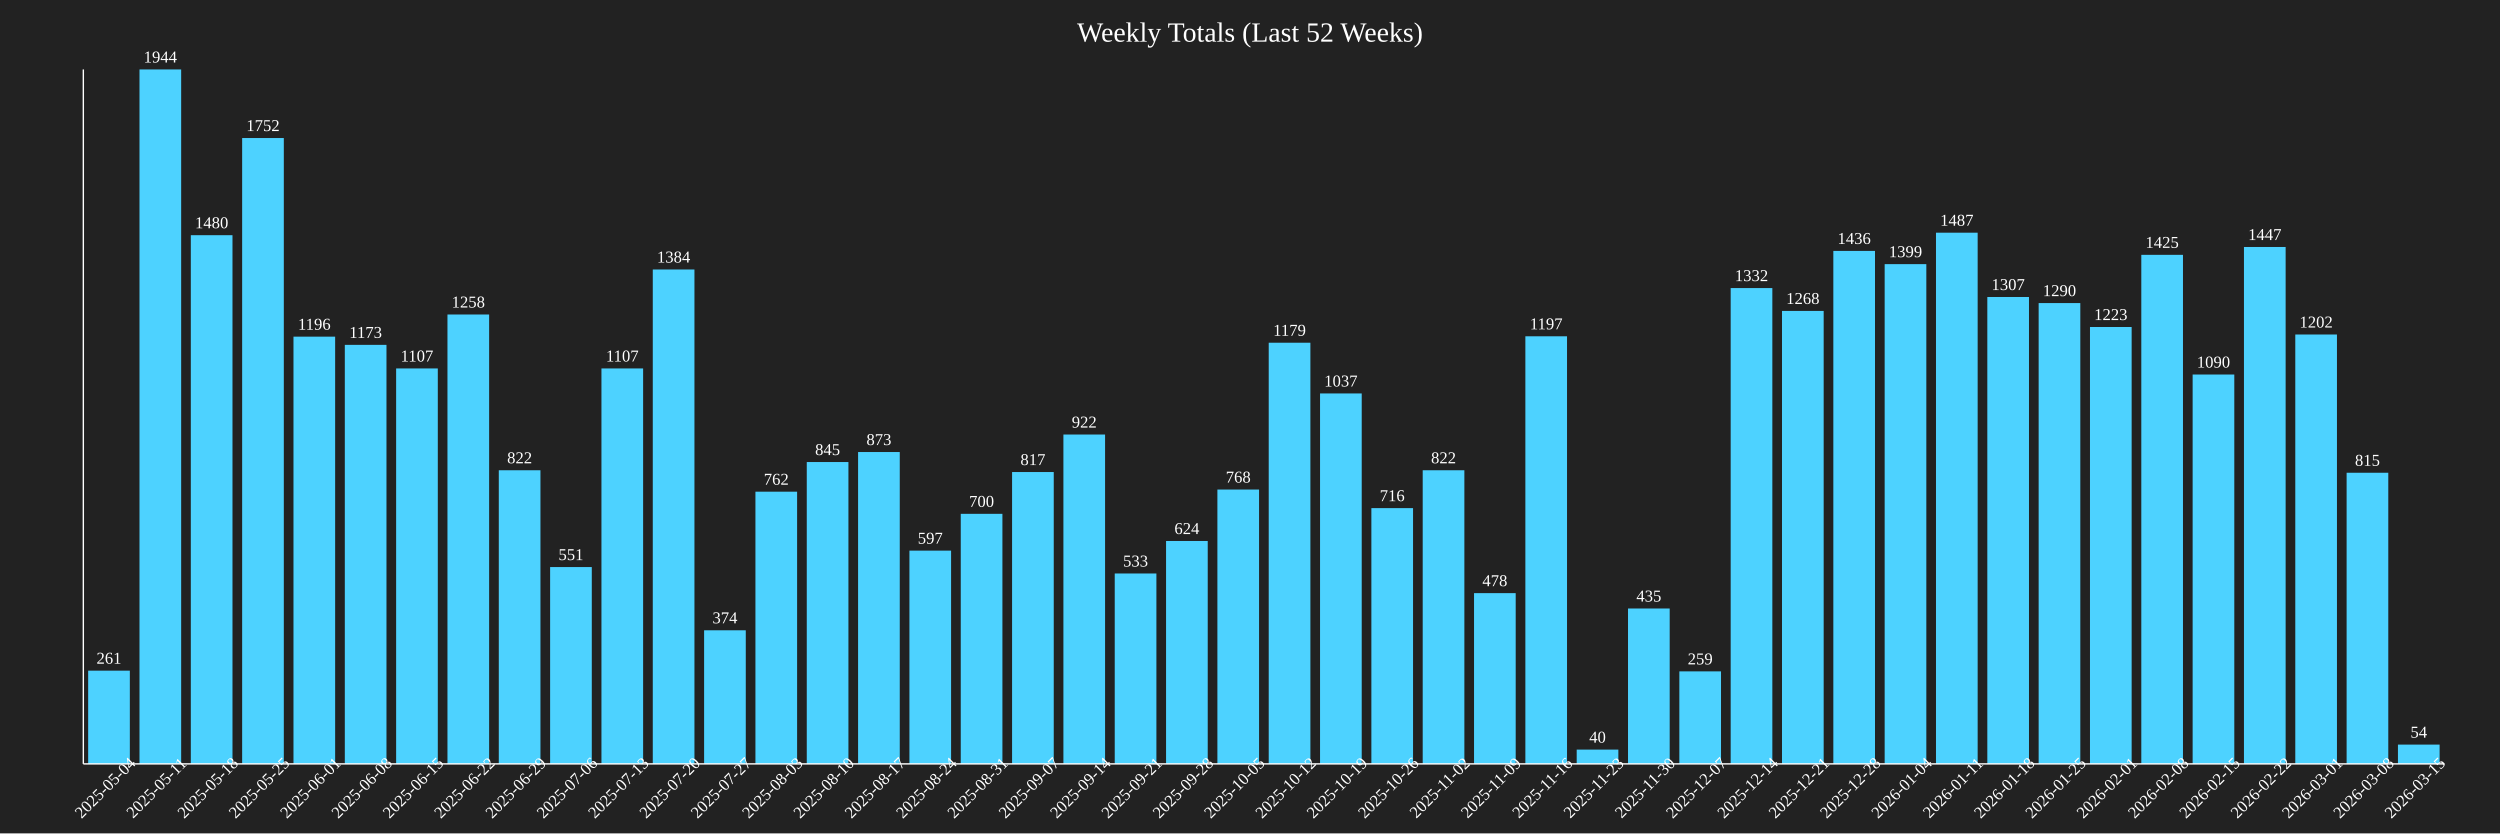
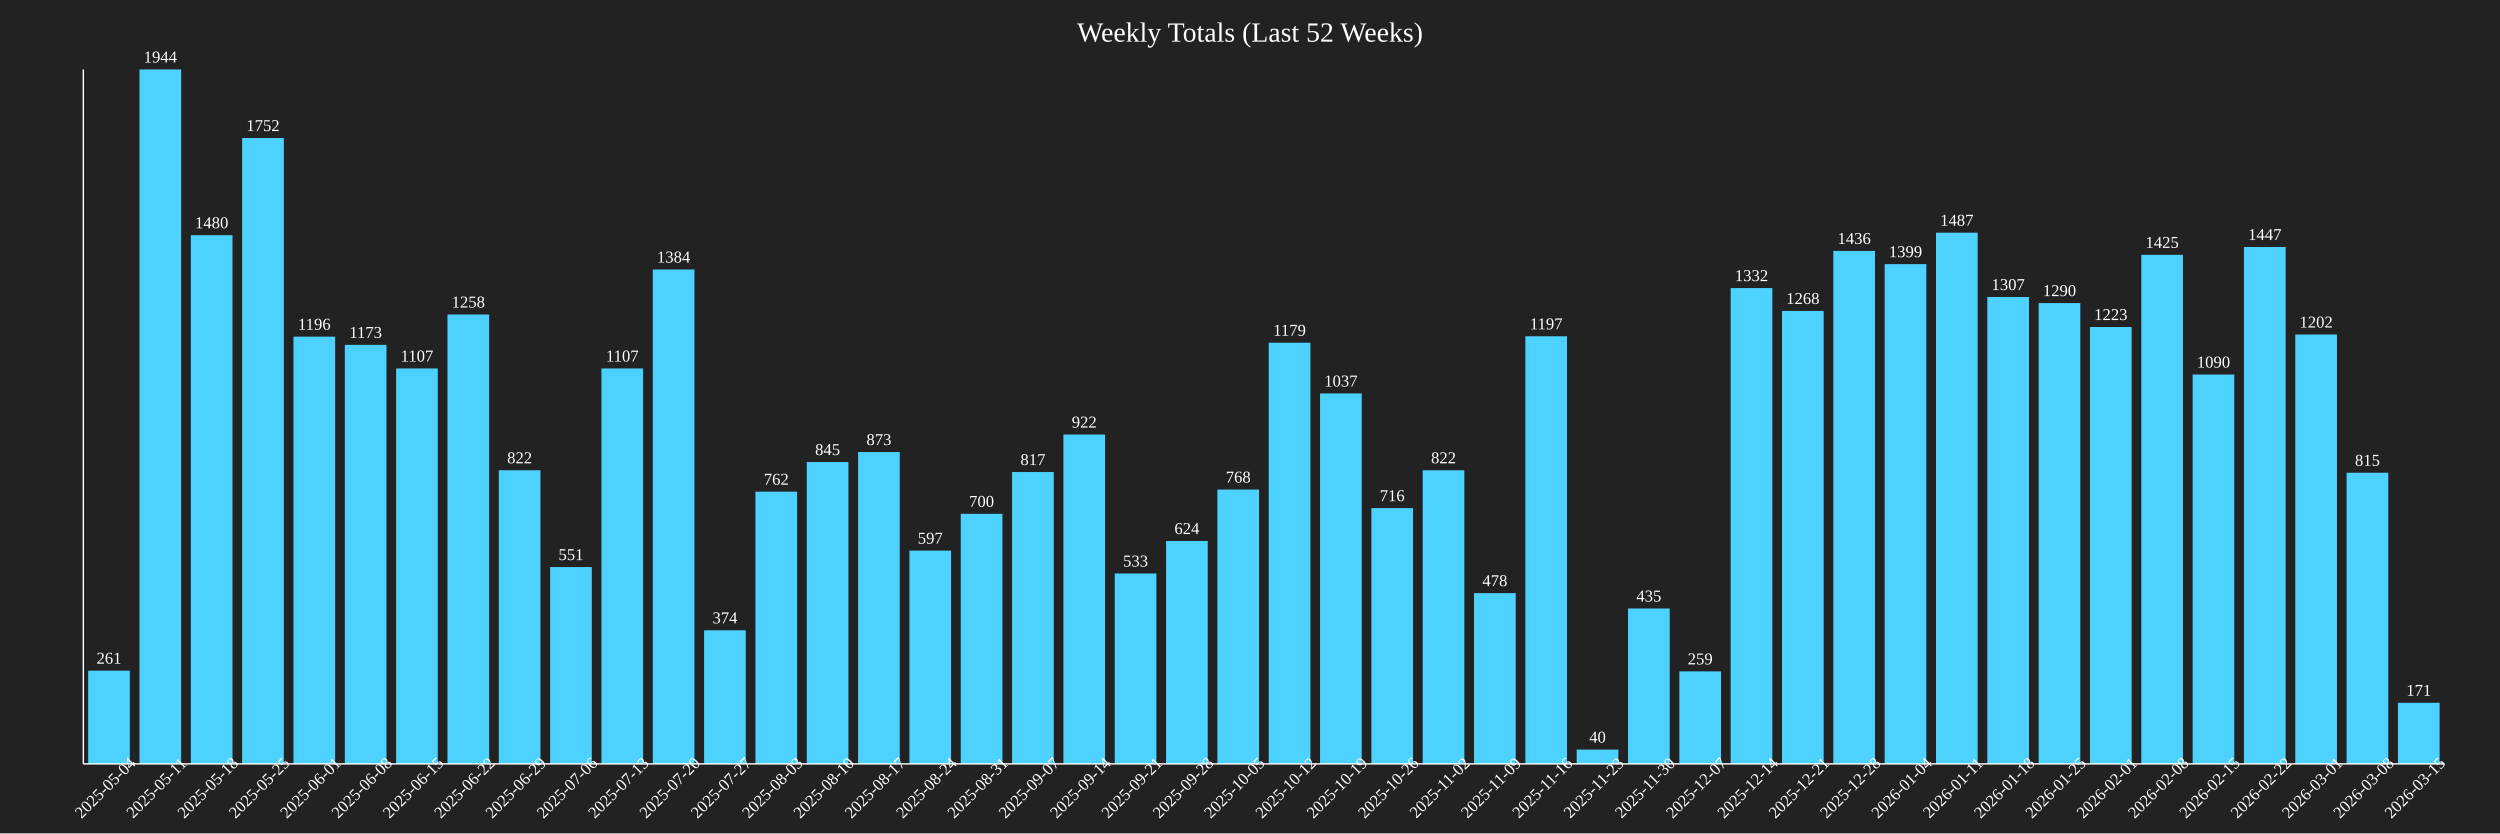
<svg xmlns="http://www.w3.org/2000/svg" baseProfile="full" height="600" version="1.1" width="1800">
  <defs />
  <rect fill="#222222" height="100%" width="100%" x="0" y="0" />
  <text fill="white" font-size="20" text-anchor="middle" x="900.0" y="30">Weekly Totals (Last 52 Weeks)</text>
  <rect fill="#4DD2FF" height="67.13" width="30" x="63.478" y="482.87" />
  <text fill="white" font-size="12" text-anchor="middle" x="78.478" y="477.87">261</text>
  <text fill="white" font-size="12" text-anchor="middle" transform="rotate(-45,78.47826,570)" x="78.478" y="570">2025-05-04</text>
  <rect fill="#4DD2FF" height="500.0" width="30" x="100.435" y="50.0" />
  <text fill="white" font-size="12" text-anchor="middle" x="115.435" y="45.0">1944</text>
  <text fill="white" font-size="12" text-anchor="middle" transform="rotate(-45,115.4348,570)" x="115.435" y="570">2025-05-11</text>
  <rect fill="#4DD2FF" height="380.658" width="30" x="137.391" y="169.342" />
  <text fill="white" font-size="12" text-anchor="middle" x="152.391" y="164.342">1480</text>
  <text fill="white" font-size="12" text-anchor="middle" transform="rotate(-45,152.3913,570)" x="152.391" y="570">2025-05-18</text>
  <rect fill="#4DD2FF" height="450.617" width="30" x="174.348" y="99.383" />
  <text fill="white" font-size="12" text-anchor="middle" x="189.348" y="94.383">1752</text>
  <text fill="white" font-size="12" text-anchor="middle" transform="rotate(-45,189.3478,570)" x="189.348" y="570">2025-05-25</text>
  <rect fill="#4DD2FF" height="307.613" width="30" x="211.304" y="242.387" />
  <text fill="white" font-size="12" text-anchor="middle" x="226.304" y="237.387">1196</text>
  <text fill="white" font-size="12" text-anchor="middle" transform="rotate(-45,226.3043,570)" x="226.304" y="570">2025-06-01</text>
  <rect fill="#4DD2FF" height="301.698" width="30" x="248.261" y="248.302" />
  <text fill="white" font-size="12" text-anchor="middle" x="263.261" y="243.302">1173</text>
  <text fill="white" font-size="12" text-anchor="middle" transform="rotate(-45,263.2609,570)" x="263.261" y="570">2025-06-08</text>
  <rect fill="#4DD2FF" height="284.722" width="30" x="285.217" y="265.278" />
  <text fill="white" font-size="12" text-anchor="middle" x="300.217" y="260.278">1107</text>
  <text fill="white" font-size="12" text-anchor="middle" transform="rotate(-45,300.2174,570)" x="300.217" y="570">2025-06-15</text>
  <rect fill="#4DD2FF" height="323.56" width="30" x="322.174" y="226.44" />
  <text fill="white" font-size="12" text-anchor="middle" x="337.174" y="221.44">1258</text>
  <text fill="white" font-size="12" text-anchor="middle" transform="rotate(-45,337.1739,570)" x="337.174" y="570">2025-06-22</text>
  <rect fill="#4DD2FF" height="211.42" width="30" x="359.13" y="338.58" />
  <text fill="white" font-size="12" text-anchor="middle" x="374.13" y="333.58">822</text>
  <text fill="white" font-size="12" text-anchor="middle" transform="rotate(-45,374.1304,570)" x="374.13" y="570">2025-06-29</text>
  <rect fill="#4DD2FF" height="141.718" width="30" x="396.087" y="408.282" />
  <text fill="white" font-size="12" text-anchor="middle" x="411.087" y="403.282">551</text>
  <text fill="white" font-size="12" text-anchor="middle" transform="rotate(-45,411.087,570)" x="411.087" y="570">2025-07-06</text>
  <rect fill="#4DD2FF" height="284.722" width="30" x="433.043" y="265.278" />
  <text fill="white" font-size="12" text-anchor="middle" x="448.043" y="260.278">1107</text>
  <text fill="white" font-size="12" text-anchor="middle" transform="rotate(-45,448.0435,570)" x="448.043" y="570">2025-07-13</text>
  <rect fill="#4DD2FF" height="355.967" width="30" x="470.0" y="194.033" />
  <text fill="white" font-size="12" text-anchor="middle" x="485.0" y="189.033">1384</text>
  <text fill="white" font-size="12" text-anchor="middle" transform="rotate(-45,485.0,570)" x="485.0" y="570">2025-07-20</text>
  <rect fill="#4DD2FF" height="96.193" width="30" x="506.957" y="453.807" />
  <text fill="white" font-size="12" text-anchor="middle" x="521.957" y="448.807">374</text>
  <text fill="white" font-size="12" text-anchor="middle" transform="rotate(-45,521.9565,570)" x="521.957" y="570">2025-07-27</text>
  <rect fill="#4DD2FF" height="195.988" width="30" x="543.913" y="354.012" />
  <text fill="white" font-size="12" text-anchor="middle" x="558.913" y="349.012">762</text>
  <text fill="white" font-size="12" text-anchor="middle" transform="rotate(-45,558.913,570)" x="558.913" y="570">2025-08-03</text>
  <rect fill="#4DD2FF" height="217.335" width="30" x="580.87" y="332.665" />
  <text fill="white" font-size="12" text-anchor="middle" x="595.87" y="327.665">845</text>
  <text fill="white" font-size="12" text-anchor="middle" transform="rotate(-45,595.8696,570)" x="595.87" y="570">2025-08-10</text>
  <rect fill="#4DD2FF" height="224.537" width="30" x="617.826" y="325.463" />
  <text fill="white" font-size="12" text-anchor="middle" x="632.826" y="320.463">873</text>
  <text fill="white" font-size="12" text-anchor="middle" transform="rotate(-45,632.8261,570)" x="632.826" y="570">2025-08-17</text>
  <rect fill="#4DD2FF" height="153.549" width="30" x="654.783" y="396.451" />
  <text fill="white" font-size="12" text-anchor="middle" x="669.783" y="391.451">597</text>
  <text fill="white" font-size="12" text-anchor="middle" transform="rotate(-45,669.7826,570)" x="669.783" y="570">2025-08-24</text>
  <rect fill="#4DD2FF" height="180.041" width="30" x="691.739" y="369.959" />
  <text fill="white" font-size="12" text-anchor="middle" x="706.739" y="364.959">700</text>
  <text fill="white" font-size="12" text-anchor="middle" transform="rotate(-45,706.7391,570)" x="706.739" y="570">2025-08-31</text>
  <rect fill="#4DD2FF" height="210.134" width="30" x="728.696" y="339.866" />
  <text fill="white" font-size="12" text-anchor="middle" x="743.696" y="334.866">817</text>
  <text fill="white" font-size="12" text-anchor="middle" transform="rotate(-45,743.6957,570)" x="743.696" y="570">2025-09-07</text>
  <rect fill="#4DD2FF" height="237.14" width="30" x="765.652" y="312.86" />
  <text fill="white" font-size="12" text-anchor="middle" x="780.652" y="307.86">922</text>
  <text fill="white" font-size="12" text-anchor="middle" transform="rotate(-45,780.6522,570)" x="780.652" y="570">2025-09-14</text>
  <rect fill="#4DD2FF" height="137.088" width="30" x="802.609" y="412.912" />
  <text fill="white" font-size="12" text-anchor="middle" x="817.609" y="407.912">533</text>
  <text fill="white" font-size="12" text-anchor="middle" transform="rotate(-45,817.6087,570)" x="817.609" y="570">2025-09-21</text>
  <rect fill="#4DD2FF" height="160.494" width="30" x="839.565" y="389.506" />
  <text fill="white" font-size="12" text-anchor="middle" x="854.565" y="384.506">624</text>
  <text fill="white" font-size="12" text-anchor="middle" transform="rotate(-45,854.5652,570)" x="854.565" y="570">2025-09-28</text>
  <rect fill="#4DD2FF" height="197.531" width="30" x="876.522" y="352.469" />
  <text fill="white" font-size="12" text-anchor="middle" x="891.522" y="347.469">768</text>
  <text fill="white" font-size="12" text-anchor="middle" transform="rotate(-45,891.5217,570)" x="891.522" y="570">2025-10-05</text>
  <rect fill="#4DD2FF" height="303.241" width="30" x="913.478" y="246.759" />
  <text fill="white" font-size="12" text-anchor="middle" x="928.478" y="241.759">1179</text>
  <text fill="white" font-size="12" text-anchor="middle" transform="rotate(-45,928.4783,570)" x="928.478" y="570">2025-10-12</text>
  <rect fill="#4DD2FF" height="266.718" width="30" x="950.435" y="283.282" />
  <text fill="white" font-size="12" text-anchor="middle" x="965.435" y="278.282">1037</text>
  <text fill="white" font-size="12" text-anchor="middle" transform="rotate(-45,965.4348,570)" x="965.435" y="570">2025-10-19</text>
  <rect fill="#4DD2FF" height="184.156" width="30" x="987.391" y="365.844" />
  <text fill="white" font-size="12" text-anchor="middle" x="1002.391" y="360.844">716</text>
  <text fill="white" font-size="12" text-anchor="middle" transform="rotate(-45,1002.391,570)" x="1002.391" y="570">2025-10-26</text>
  <rect fill="#4DD2FF" height="211.42" width="30" x="1024.348" y="338.58" />
  <text fill="white" font-size="12" text-anchor="middle" x="1039.348" y="333.58">822</text>
  <text fill="white" font-size="12" text-anchor="middle" transform="rotate(-45,1039.348,570)" x="1039.348" y="570">2025-11-02</text>
  <rect fill="#4DD2FF" height="122.942" width="30" x="1061.304" y="427.058" />
  <text fill="white" font-size="12" text-anchor="middle" x="1076.304" y="422.058">478</text>
  <text fill="white" font-size="12" text-anchor="middle" transform="rotate(-45,1076.304,570)" x="1076.304" y="570">2025-11-09</text>
  <rect fill="#4DD2FF" height="307.87" width="30" x="1098.261" y="242.13" />
  <text fill="white" font-size="12" text-anchor="middle" x="1113.261" y="237.13">1197</text>
  <text fill="white" font-size="12" text-anchor="middle" transform="rotate(-45,1113.261,570)" x="1113.261" y="570">2025-11-16</text>
  <rect fill="#4DD2FF" height="10.288" width="30" x="1135.217" y="539.712" />
  <text fill="white" font-size="12" text-anchor="middle" x="1150.217" y="534.712">40</text>
  <text fill="white" font-size="12" text-anchor="middle" transform="rotate(-45,1150.217,570)" x="1150.217" y="570">2025-11-23</text>
  <rect fill="#4DD2FF" height="111.883" width="30" x="1172.174" y="438.117" />
  <text fill="white" font-size="12" text-anchor="middle" x="1187.174" y="433.117">435</text>
  <text fill="white" font-size="12" text-anchor="middle" transform="rotate(-45,1187.174,570)" x="1187.174" y="570">2025-11-30</text>
  <rect fill="#4DD2FF" height="66.615" width="30" x="1209.13" y="483.385" />
  <text fill="white" font-size="12" text-anchor="middle" x="1224.13" y="478.385">259</text>
  <text fill="white" font-size="12" text-anchor="middle" transform="rotate(-45,1224.13,570)" x="1224.13" y="570">2025-12-07</text>
  <rect fill="#4DD2FF" height="342.593" width="30" x="1246.087" y="207.407" />
  <text fill="white" font-size="12" text-anchor="middle" x="1261.087" y="202.407">1332</text>
  <text fill="white" font-size="12" text-anchor="middle" transform="rotate(-45,1261.087,570)" x="1261.087" y="570">2025-12-14</text>
  <rect fill="#4DD2FF" height="326.132" width="30" x="1283.043" y="223.868" />
  <text fill="white" font-size="12" text-anchor="middle" x="1298.043" y="218.868">1268</text>
  <text fill="white" font-size="12" text-anchor="middle" transform="rotate(-45,1298.043,570)" x="1298.043" y="570">2025-12-21</text>
  <rect fill="#4DD2FF" height="369.342" width="30" x="1320" y="180.658" />
  <text fill="white" font-size="12" text-anchor="middle" x="1335" y="175.658">1436</text>
  <text fill="white" font-size="12" text-anchor="middle" transform="rotate(-45,1335,570)" x="1335" y="570">2025-12-28</text>
  <rect fill="#4DD2FF" height="359.825" width="30" x="1356.957" y="190.175" />
  <text fill="white" font-size="12" text-anchor="middle" x="1371.957" y="185.175">1399</text>
  <text fill="white" font-size="12" text-anchor="middle" transform="rotate(-45,1371.957,570)" x="1371.957" y="570">2026-01-04</text>
  <rect fill="#4DD2FF" height="382.459" width="30" x="1393.913" y="167.541" />
  <text fill="white" font-size="12" text-anchor="middle" x="1408.913" y="162.541">1487</text>
  <text fill="white" font-size="12" text-anchor="middle" transform="rotate(-45,1408.913,570)" x="1408.913" y="570">2026-01-11</text>
  <rect fill="#4DD2FF" height="336.163" width="30" x="1430.87" y="213.837" />
  <text fill="white" font-size="12" text-anchor="middle" x="1445.87" y="208.837">1307</text>
  <text fill="white" font-size="12" text-anchor="middle" transform="rotate(-45,1445.87,570)" x="1445.87" y="570">2026-01-18</text>
  <rect fill="#4DD2FF" height="331.79" width="30" x="1467.826" y="218.21" />
  <text fill="white" font-size="12" text-anchor="middle" x="1482.826" y="213.21">1290</text>
  <text fill="white" font-size="12" text-anchor="middle" transform="rotate(-45,1482.826,570)" x="1482.826" y="570">2026-01-25</text>
  <rect fill="#4DD2FF" height="314.558" width="30" x="1504.783" y="235.442" />
  <text fill="white" font-size="12" text-anchor="middle" x="1519.783" y="230.442">1223</text>
  <text fill="white" font-size="12" text-anchor="middle" transform="rotate(-45,1519.783,570)" x="1519.783" y="570">2026-02-01</text>
  <rect fill="#4DD2FF" height="366.512" width="30" x="1541.739" y="183.488" />
  <text fill="white" font-size="12" text-anchor="middle" x="1556.739" y="178.488">1425</text>
  <text fill="white" font-size="12" text-anchor="middle" transform="rotate(-45,1556.739,570)" x="1556.739" y="570">2026-02-08</text>
  <rect fill="#4DD2FF" height="280.35" width="30" x="1578.696" y="269.65" />
  <text fill="white" font-size="12" text-anchor="middle" x="1593.696" y="264.65">1090</text>
  <text fill="white" font-size="12" text-anchor="middle" transform="rotate(-45,1593.696,570)" x="1593.696" y="570">2026-02-15</text>
  <rect fill="#4DD2FF" height="372.171" width="30" x="1615.652" y="177.829" />
  <text fill="white" font-size="12" text-anchor="middle" x="1630.652" y="172.829">1447</text>
  <text fill="white" font-size="12" text-anchor="middle" transform="rotate(-45,1630.652,570)" x="1630.652" y="570">2026-02-22</text>
  <rect fill="#4DD2FF" height="309.156" width="30" x="1652.609" y="240.844" />
  <text fill="white" font-size="12" text-anchor="middle" x="1667.609" y="235.844">1202</text>
  <text fill="white" font-size="12" text-anchor="middle" transform="rotate(-45,1667.609,570)" x="1667.609" y="570">2026-03-01</text>
  <rect fill="#4DD2FF" height="209.619" width="30" x="1689.565" y="340.381" />
  <text fill="white" font-size="12" text-anchor="middle" x="1704.565" y="335.381">815</text>
  <text fill="white" font-size="12" text-anchor="middle" transform="rotate(-45,1704.565,570)" x="1704.565" y="570">2026-03-08</text>
-   <rect fill="#4DD2FF" height="13.889" width="30" x="1726.522" y="536.111" />
-   <text fill="white" font-size="12" text-anchor="middle" x="1741.522" y="531.111">54</text>
+   <rect fill="#4DD2FF" height="43.981" width="30" x="1726.522" y="506.019" />
+   <text fill="white" font-size="12" text-anchor="middle" x="1741.522" y="501.019">171</text>
  <text fill="white" font-size="12" text-anchor="middle" transform="rotate(-45,1741.522,570)" x="1741.522" y="570">2026-03-15</text>
  <line stroke="white" x1="60" x2="60" y1="50" y2="550" />
  <line stroke="white" x1="60" x2="1760" y1="550" y2="550" />
</svg>
